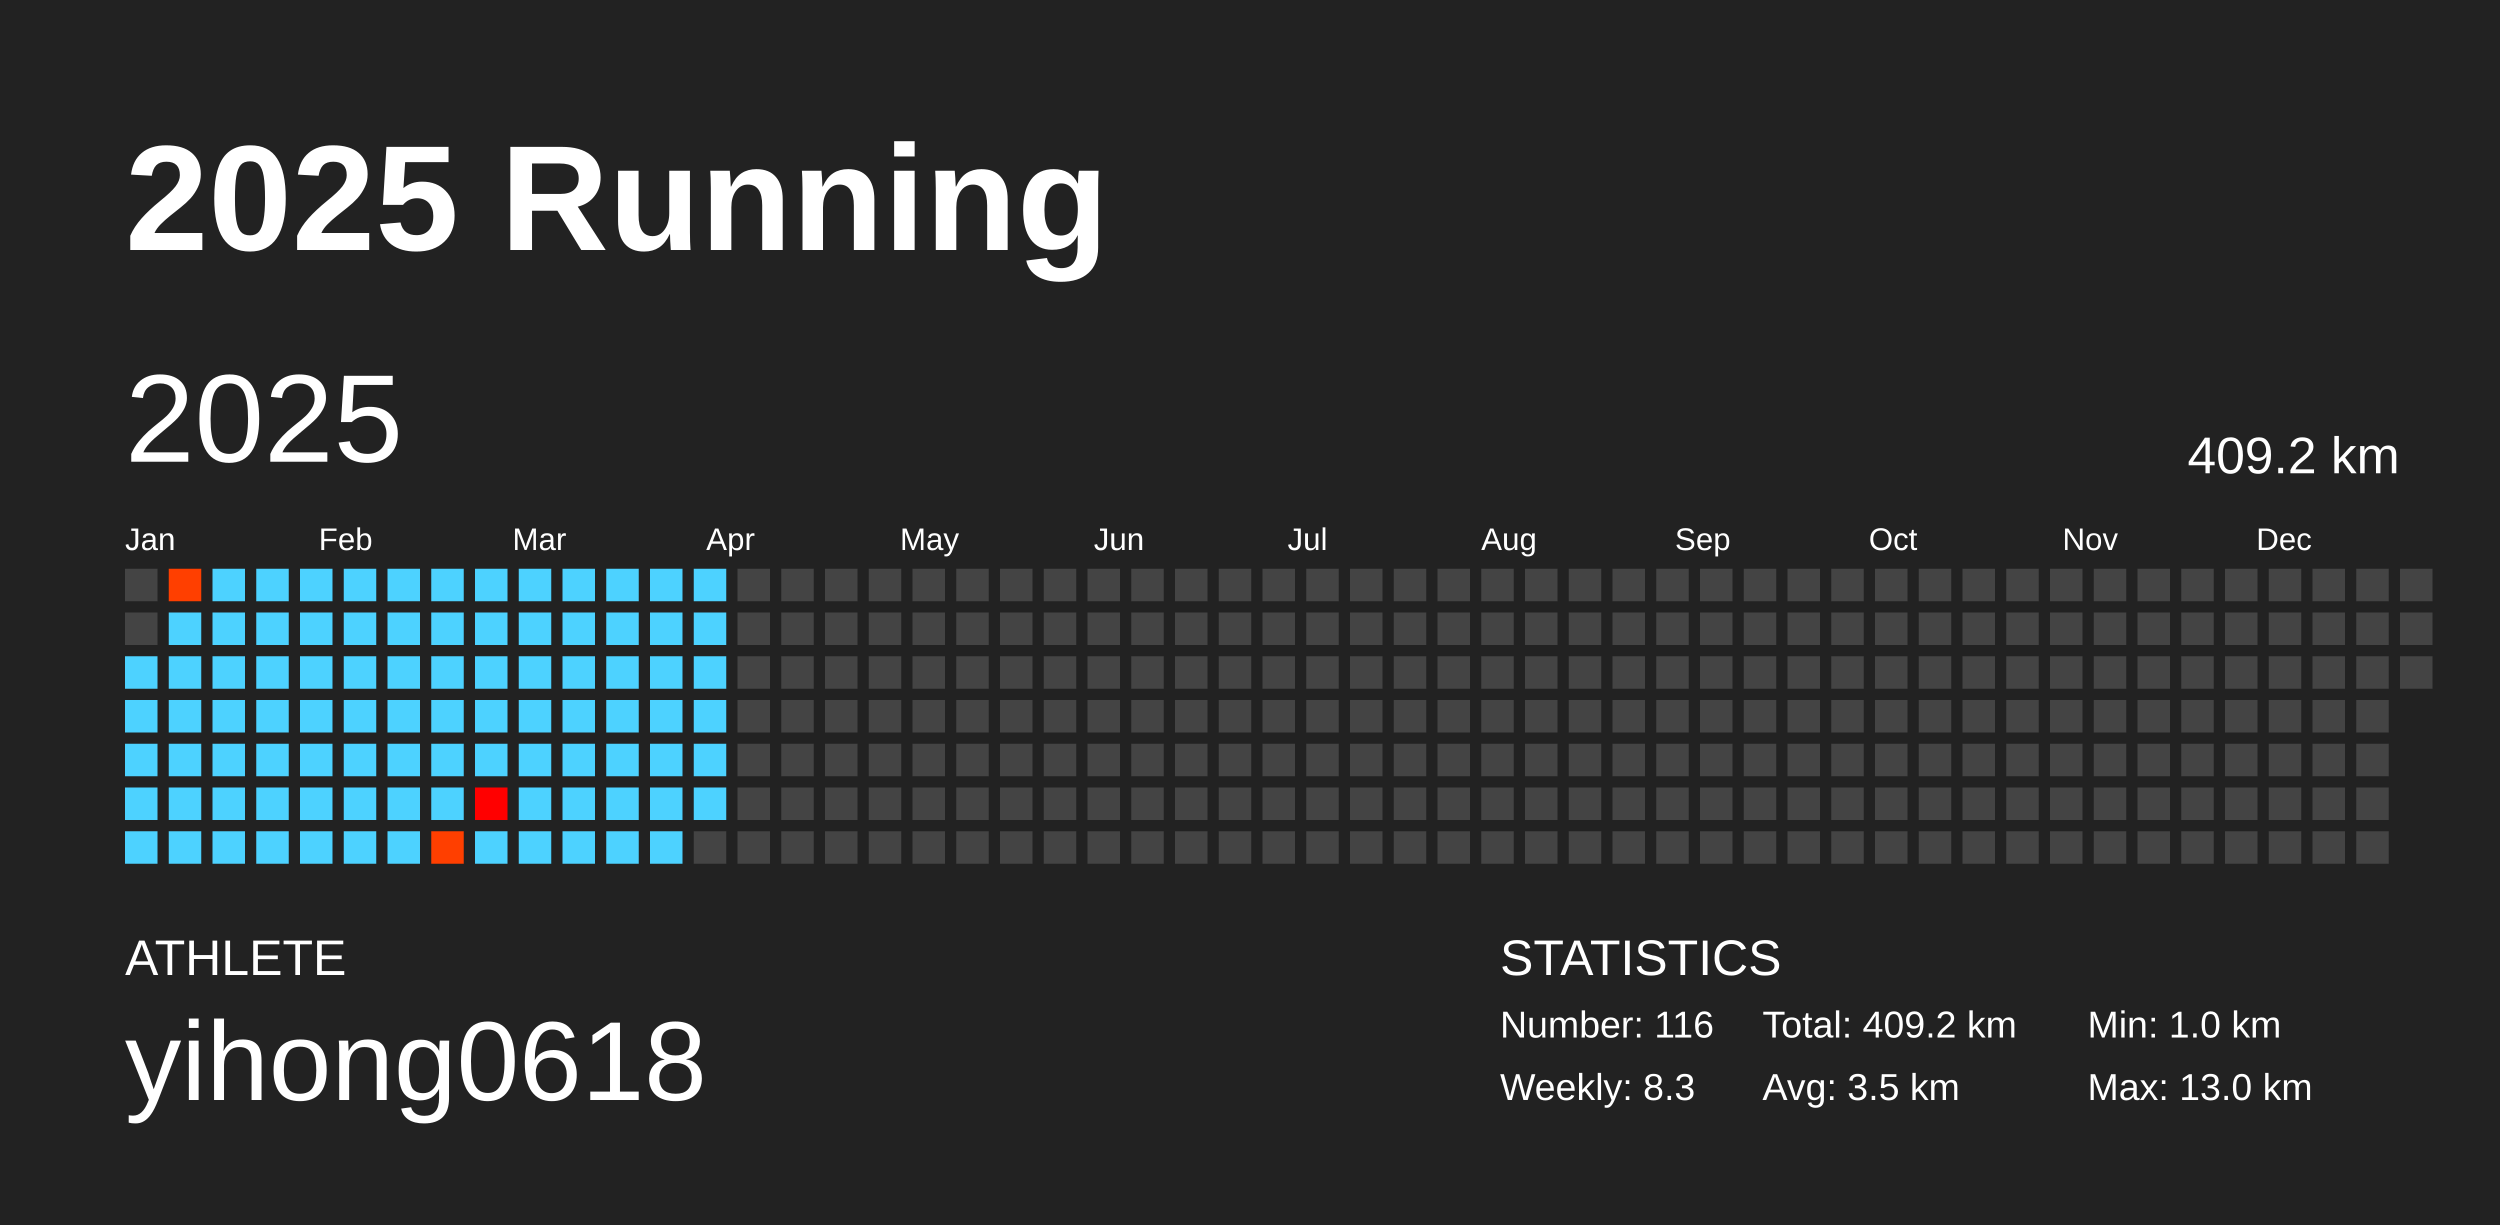
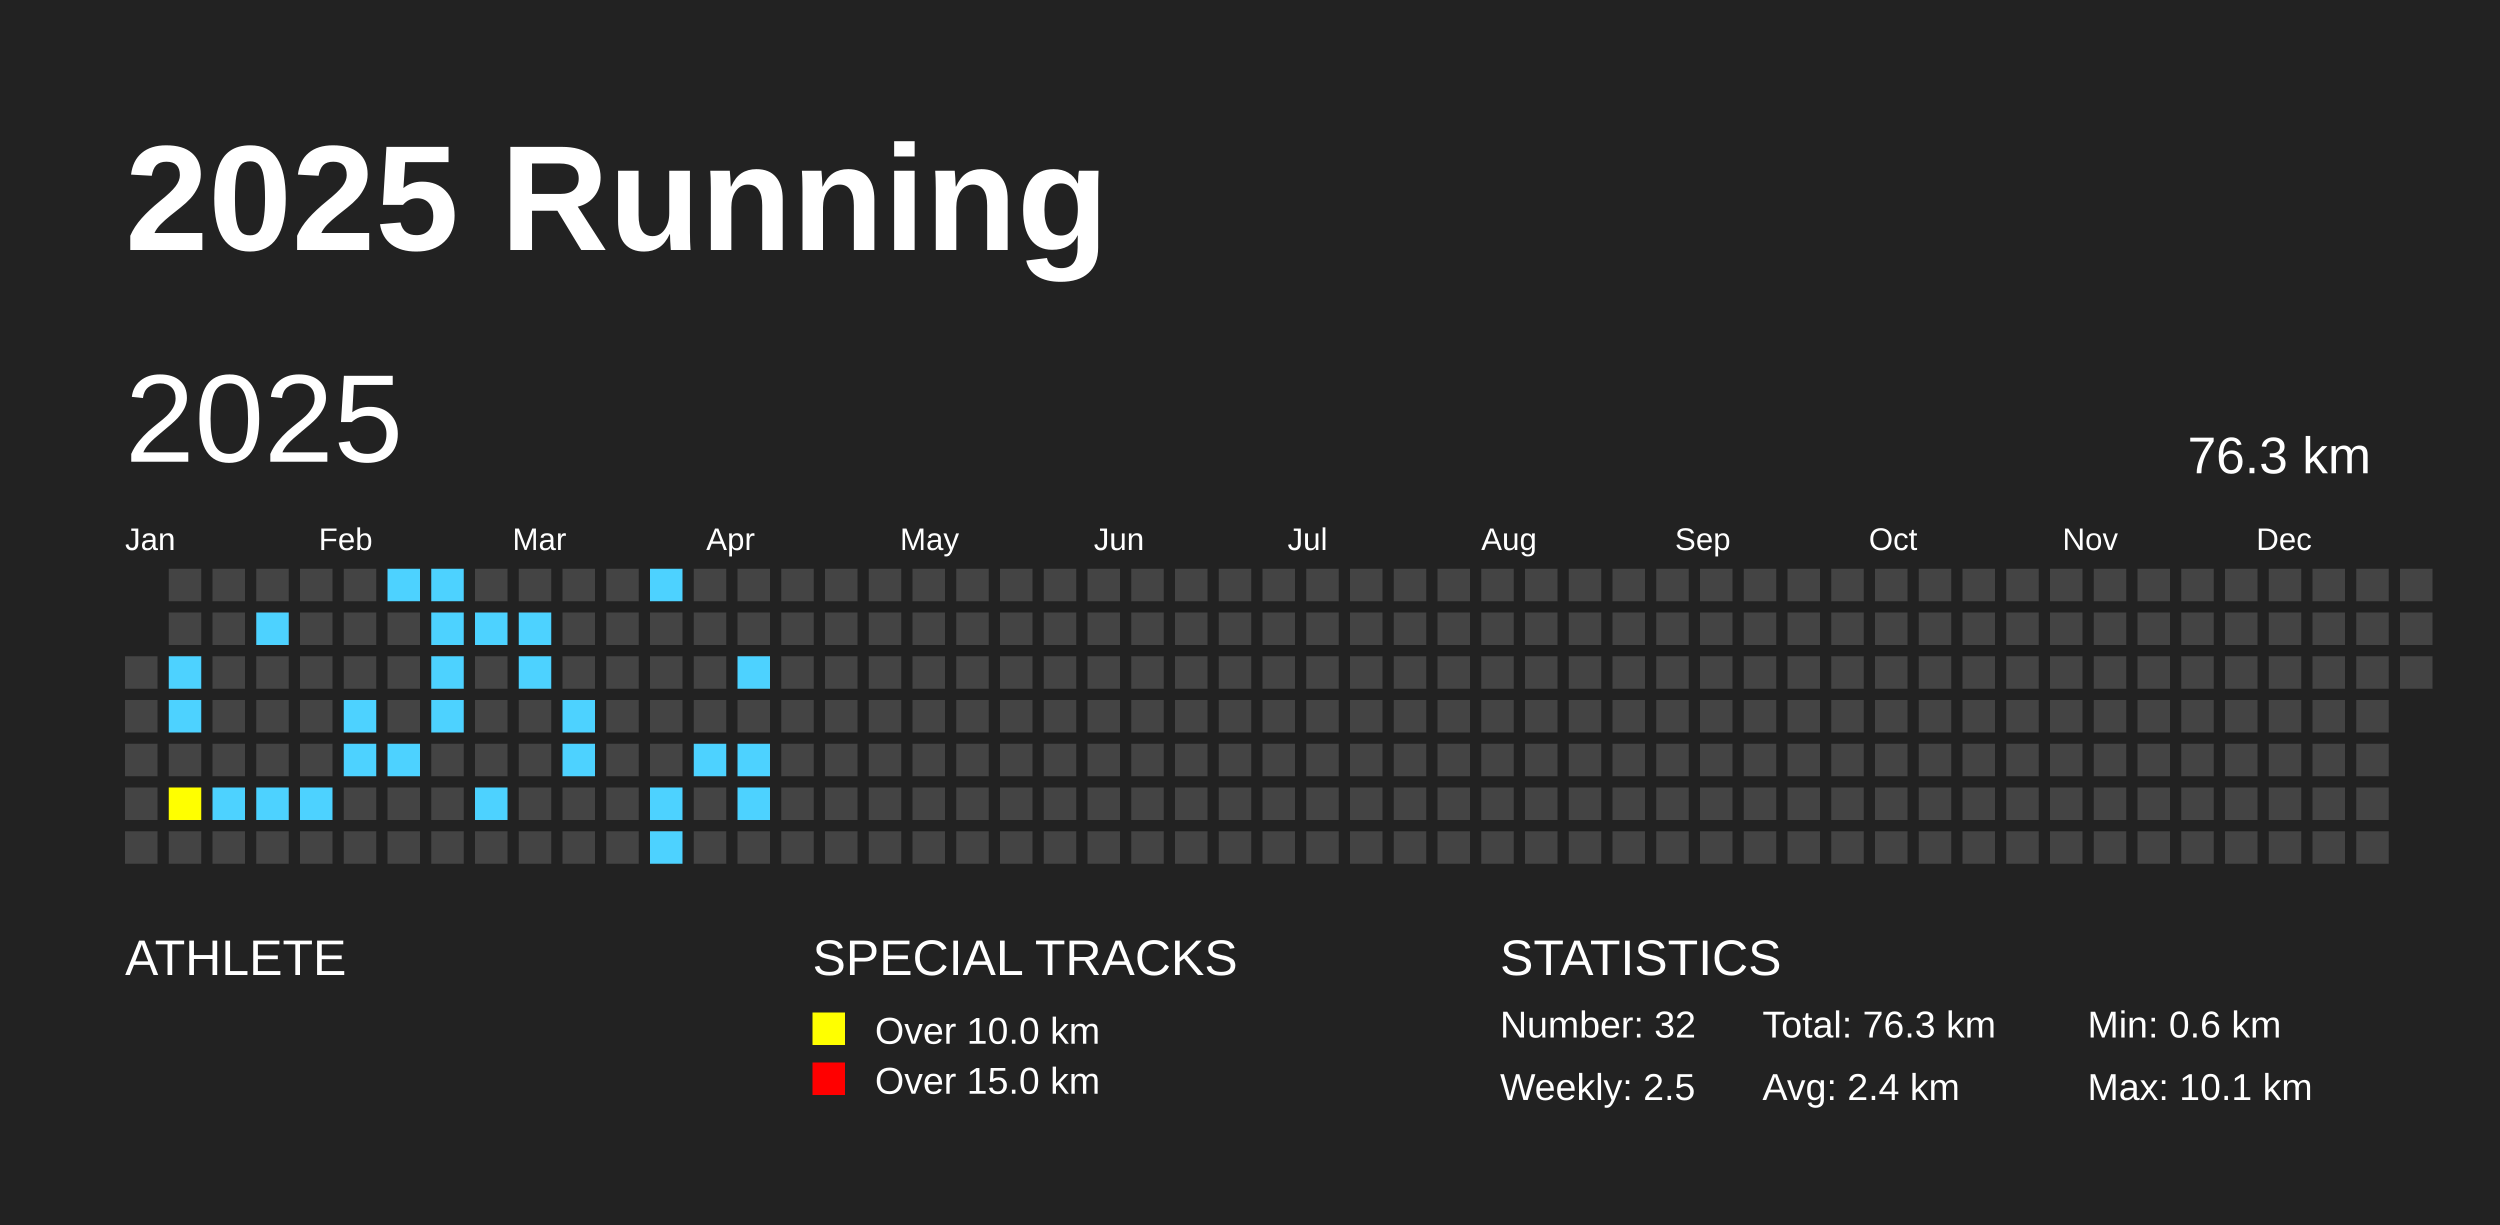
<svg xmlns="http://www.w3.org/2000/svg" baseProfile="full" height="98mm" version="1.1" viewBox="0,0,200,98" width="200mm">
  <defs />
  <rect fill="#222222" height="98" width="200" x="0" y="0" />
  <text fill="#FFFFFF" style="font-size:12px; font-family:Arial; font-weight:bold;" x="10" y="20">2025 Running</text>
  <text fill="#FFFFFF" style="font-size:4px; font-family:Arial" x="10" y="78">ATHLETE</text>
-   <text fill="#FFFFFF" style="font-size:9px; font-family:Arial" x="10" y="88">yihong0618</text>
+   <text fill="#FFFFFF" style="font-size:9px; font-family:Arial" x="10" y="88" />
+   <text fill="#FFFFFF" style="font-size:4px; font-family:Arial" x="65" y="78">SPECIAL TRACKS</text>
+   <rect fill="yellow" height="2.6" width="2.6" x="65" y="81" />
+   <text fill="#FFFFFF" style="font-size:3px; font-family:Arial" x="70" y="83.5">Over 10.0 km</text>
+   <rect fill="red" height="2.6" width="2.6" x="65" y="85" />
+   <text fill="#FFFFFF" style="font-size:3px; font-family:Arial" x="70" y="87.5">Over 15.0 km</text>
  <text fill="#FFFFFF" style="font-size:4px; font-family:Arial" x="120" y="78">STATISTICS</text>
-   <text fill="#FFFFFF" style="font-size:3px; font-family:Arial" x="120" y="83">Number: 116</text>
-   <text fill="#FFFFFF" style="font-size:3px; font-family:Arial" x="120" y="88">Weekly: 8.3</text>
-   <text fill="#FFFFFF" style="font-size:3px; font-family:Arial" x="141" y="83">Total: 409.2 km</text>
-   <text fill="#FFFFFF" style="font-size:3px; font-family:Arial" x="141" y="88">Avg: 3.5 km</text>
-   <text fill="#FFFFFF" style="font-size:3px; font-family:Arial" x="167" y="83">Min: 1.0 km</text>
-   <text fill="#FFFFFF" style="font-size:3px; font-family:Arial" x="167" y="88">Max: 13.0 km</text>
+   <text fill="#FFFFFF" style="font-size:3px; font-family:Arial" x="120" y="83">Number: 32</text>
+   <text fill="#FFFFFF" style="font-size:3px; font-family:Arial" x="120" y="88">Weekly: 2.5</text>
+   <text fill="#FFFFFF" style="font-size:3px; font-family:Arial" x="141" y="83">Total: 76.3 km</text>
+   <text fill="#FFFFFF" style="font-size:3px; font-family:Arial" x="141" y="88">Avg: 2.4 km</text>
+   <text fill="#FFFFFF" style="font-size:3px; font-family:Arial" x="167" y="83">Min: 0.6 km</text>
+   <text fill="#FFFFFF" style="font-size:3px; font-family:Arial" x="167" y="88">Max: 10.1 km</text>
  <text dominant-baseline="hanging" fill="#FFFFFF" style="font-size:10.0px; font-family:Arial;" x="10" y="30">2025</text>
-   <text dominant-baseline="hanging" fill="#FFFFFF" style="font-size:4.125px; font-family:Arial;" x="175" y="35">409.2 km</text>
+   <text dominant-baseline="hanging" fill="#FFFFFF" style="font-size:4.125px; font-family:Arial;" x="175" y="35">76.3 km</text>
  <text fill="#FFFFFF" style="font-size:2.5px; font-family:Arial" x="10.0" y="44">Jan</text>
  <text fill="#FFFFFF" style="font-size:2.5px; font-family:Arial" x="25.5" y="44">Feb</text>
  <text fill="#FFFFFF" style="font-size:2.5px; font-family:Arial" x="41.0" y="44">Mar</text>
  <text fill="#FFFFFF" style="font-size:2.5px; font-family:Arial" x="56.5" y="44">Apr</text>
  <text fill="#FFFFFF" style="font-size:2.5px; font-family:Arial" x="72.0" y="44">May</text>
  <text fill="#FFFFFF" style="font-size:2.5px; font-family:Arial" x="87.5" y="44">Jun</text>
  <text fill="#FFFFFF" style="font-size:2.5px; font-family:Arial" x="103.0" y="44">Jul</text>
  <text fill="#FFFFFF" style="font-size:2.5px; font-family:Arial" x="118.5" y="44">Aug</text>
  <text fill="#FFFFFF" style="font-size:2.5px; font-family:Arial" x="134.0" y="44">Sep</text>
  <text fill="#FFFFFF" style="font-size:2.5px; font-family:Arial" x="149.5" y="44">Oct</text>
  <text fill="#FFFFFF" style="font-size:2.5px; font-family:Arial" x="165.0" y="44">Nov</text>
  <text fill="#FFFFFF" style="font-size:2.5px; font-family:Arial" x="180.5" y="44">Dec</text>
-   <rect fill="#444444" height="2.6" width="2.6" x="10.0" y="45.5" />
-   <rect fill="#444444" height="2.6" width="2.6" x="10.0" y="49.0" />
-   <rect fill="#4dd2ff" height="2.6" width="2.6" x="10.0" y="52.5" />
-   <rect fill="#4dd2ff" height="2.6" width="2.6" x="10.0" y="56.0" />
-   <rect fill="#4dd2ff" height="2.6" width="2.6" x="10.0" y="59.5" />
-   <rect fill="#4dd2ff" height="2.6" width="2.6" x="10.0" y="63.0" />
-   <rect fill="#4dd2ff" height="2.6" width="2.6" x="10.0" y="66.5" />
-   <rect fill="#ff3f00" height="2.6" width="2.6" x="13.5" y="45.5" />
-   <rect fill="#4dd2ff" height="2.6" width="2.6" x="13.5" y="49.0" />
-   <rect fill="#4dd2ff" height="2.6" width="2.6" x="13.5" y="52.5" />
-   <rect fill="#4dd2ff" height="2.6" width="2.6" x="13.5" y="56.0" />
-   <rect fill="#4dd2ff" height="2.6" width="2.6" x="13.5" y="59.5" />
-   <rect fill="#4dd2ff" height="2.6" width="2.6" x="13.5" y="63.0" />
-   <rect fill="#4dd2ff" height="2.6" width="2.6" x="13.5" y="66.5" />
-   <rect fill="#4dd2ff" height="2.6" width="2.6" x="17.0" y="45.5" />
-   <rect fill="#4dd2ff" height="2.6" width="2.6" x="17.0" y="49.0" />
-   <rect fill="#4dd2ff" height="2.6" width="2.6" x="17.0" y="52.5" />
-   <rect fill="#4dd2ff" height="2.6" width="2.6" x="17.0" y="56.0" />
-   <rect fill="#4dd2ff" height="2.6" width="2.6" x="17.0" y="59.5" />
-   <rect fill="#4dd2ff" height="2.6" width="2.6" x="17.0" y="63.0" />
-   <rect fill="#4dd2ff" height="2.6" width="2.6" x="17.0" y="66.5" />
-   <rect fill="#4dd2ff" height="2.6" width="2.6" x="20.5" y="45.5" />
-   <rect fill="#4dd2ff" height="2.6" width="2.6" x="20.5" y="49.0" />
-   <rect fill="#4dd2ff" height="2.6" width="2.6" x="20.5" y="52.5" />
-   <rect fill="#4dd2ff" height="2.6" width="2.6" x="20.5" y="56.0" />
-   <rect fill="#4dd2ff" height="2.6" width="2.6" x="20.5" y="59.5" />
-   <rect fill="#4dd2ff" height="2.6" width="2.6" x="20.5" y="63.0" />
-   <rect fill="#4dd2ff" height="2.6" width="2.6" x="20.5" y="66.5" />
-   <rect fill="#4dd2ff" height="2.6" width="2.6" x="24.0" y="45.5" />
-   <rect fill="#4dd2ff" height="2.6" width="2.6" x="24.0" y="49.0" />
-   <rect fill="#4dd2ff" height="2.6" width="2.6" x="24.0" y="52.5" />
-   <rect fill="#4dd2ff" height="2.6" width="2.6" x="24.0" y="56.0" />
-   <rect fill="#4dd2ff" height="2.6" width="2.6" x="24.0" y="59.5" />
-   <rect fill="#4dd2ff" height="2.6" width="2.6" x="24.0" y="63.0" />
-   <rect fill="#4dd2ff" height="2.6" width="2.6" x="24.0" y="66.5" />
-   <rect fill="#4dd2ff" height="2.6" width="2.6" x="27.5" y="45.5" />
-   <rect fill="#4dd2ff" height="2.6" width="2.6" x="27.5" y="49.0" />
-   <rect fill="#4dd2ff" height="2.6" width="2.6" x="27.5" y="52.5" />
-   <rect fill="#4dd2ff" height="2.6" width="2.6" x="27.5" y="56.0" />
-   <rect fill="#4dd2ff" height="2.6" width="2.6" x="27.5" y="59.5" />
-   <rect fill="#4dd2ff" height="2.6" width="2.6" x="27.5" y="63.0" />
-   <rect fill="#4dd2ff" height="2.6" width="2.6" x="27.5" y="66.5" />
-   <rect fill="#4dd2ff" height="2.6" width="2.6" x="31.0" y="45.5" />
-   <rect fill="#4dd2ff" height="2.6" width="2.6" x="31.0" y="49.0" />
-   <rect fill="#4dd2ff" height="2.6" width="2.6" x="31.0" y="52.5" />
-   <rect fill="#4dd2ff" height="2.6" width="2.6" x="31.0" y="56.0" />
-   <rect fill="#4dd2ff" height="2.6" width="2.6" x="31.0" y="59.5" />
-   <rect fill="#4dd2ff" height="2.6" width="2.6" x="31.0" y="63.0" />
-   <rect fill="#4dd2ff" height="2.6" width="2.6" x="31.0" y="66.5" />
-   <rect fill="#4dd2ff" height="2.6" width="2.6" x="34.5" y="45.5" />
-   <rect fill="#4dd2ff" height="2.6" width="2.6" x="34.5" y="49.0" />
-   <rect fill="#4dd2ff" height="2.6" width="2.6" x="34.5" y="52.5" />
-   <rect fill="#4dd2ff" height="2.6" width="2.6" x="34.5" y="56.0" />
-   <rect fill="#4dd2ff" height="2.6" width="2.6" x="34.5" y="59.5" />
-   <rect fill="#4dd2ff" height="2.6" width="2.6" x="34.5" y="63.0" />
-   <rect fill="#ff3f00" height="2.6" width="2.6" x="34.5" y="66.5" />
-   <rect fill="#4dd2ff" height="2.6" width="2.6" x="38.0" y="45.5" />
-   <rect fill="#4dd2ff" height="2.6" width="2.6" x="38.0" y="49.0" />
-   <rect fill="#4dd2ff" height="2.6" width="2.6" x="38.0" y="52.5" />
-   <rect fill="#4dd2ff" height="2.6" width="2.6" x="38.0" y="56.0" />
-   <rect fill="#4dd2ff" height="2.6" width="2.6" x="38.0" y="59.5" />
-   <rect fill="#ff0000" height="2.6" width="2.6" x="38.0" y="63.0" />
-   <rect fill="#4dd2ff" height="2.6" width="2.6" x="38.0" y="66.5" />
-   <rect fill="#4dd2ff" height="2.6" width="2.6" x="41.5" y="45.5" />
-   <rect fill="#4dd2ff" height="2.6" width="2.6" x="41.5" y="49.0" />
-   <rect fill="#4dd2ff" height="2.6" width="2.6" x="41.5" y="52.5" />
-   <rect fill="#4dd2ff" height="2.6" width="2.6" x="41.5" y="56.0" />
-   <rect fill="#4dd2ff" height="2.6" width="2.6" x="41.5" y="59.5" />
-   <rect fill="#4dd2ff" height="2.6" width="2.6" x="41.5" y="63.0" />
-   <rect fill="#4dd2ff" height="2.6" width="2.6" x="41.5" y="66.5" />
-   <rect fill="#4dd2ff" height="2.6" width="2.6" x="45.0" y="45.5" />
-   <rect fill="#4dd2ff" height="2.6" width="2.6" x="45.0" y="49.0" />
-   <rect fill="#4dd2ff" height="2.6" width="2.6" x="45.0" y="52.5" />
-   <rect fill="#4dd2ff" height="2.6" width="2.6" x="45.0" y="56.0" />
-   <rect fill="#4dd2ff" height="2.6" width="2.6" x="45.0" y="59.5" />
-   <rect fill="#4dd2ff" height="2.6" width="2.6" x="45.0" y="63.0" />
-   <rect fill="#4dd2ff" height="2.6" width="2.6" x="45.0" y="66.5" />
-   <rect fill="#4dd2ff" height="2.6" width="2.6" x="48.5" y="45.5" />
-   <rect fill="#4dd2ff" height="2.6" width="2.6" x="48.5" y="49.0" />
-   <rect fill="#4dd2ff" height="2.6" width="2.6" x="48.5" y="52.5" />
-   <rect fill="#4dd2ff" height="2.6" width="2.6" x="48.5" y="56.0" />
-   <rect fill="#4dd2ff" height="2.6" width="2.6" x="48.5" y="59.5" />
-   <rect fill="#4dd2ff" height="2.6" width="2.6" x="48.5" y="63.0" />
-   <rect fill="#4dd2ff" height="2.6" width="2.6" x="48.5" y="66.5" />
-   <rect fill="#4dd2ff" height="2.6" width="2.6" x="52.0" y="45.5" />
-   <rect fill="#4dd2ff" height="2.6" width="2.6" x="52.0" y="49.0" />
-   <rect fill="#4dd2ff" height="2.6" width="2.6" x="52.0" y="52.5" />
-   <rect fill="#4dd2ff" height="2.6" width="2.6" x="52.0" y="56.0" />
-   <rect fill="#4dd2ff" height="2.6" width="2.6" x="52.0" y="59.5" />
-   <rect fill="#4dd2ff" height="2.6" width="2.6" x="52.0" y="63.0" />
-   <rect fill="#4dd2ff" height="2.6" width="2.6" x="52.0" y="66.5" />
-   <rect fill="#4dd2ff" height="2.6" width="2.6" x="55.5" y="45.5" />
-   <rect fill="#4dd2ff" height="2.6" width="2.6" x="55.5" y="49.0" />
-   <rect fill="#4dd2ff" height="2.6" width="2.6" x="55.5" y="52.5" />
-   <rect fill="#4dd2ff" height="2.6" width="2.6" x="55.5" y="56.0" />
-   <rect fill="#4dd2ff" height="2.6" width="2.6" x="55.5" y="59.5" />
-   <rect fill="#4dd2ff" height="2.6" width="2.6" x="55.5" y="63.0" />
+   <rect fill="#444444" height="2.6" width="2.6" x="10.0" y="52.5" />
+   <rect fill="#444444" height="2.6" width="2.6" x="10.0" y="56.0" />
+   <rect fill="#444444" height="2.6" width="2.6" x="10.0" y="59.5" />
+   <rect fill="#444444" height="2.6" width="2.6" x="10.0" y="63.0" />
+   <rect fill="#444444" height="2.6" width="2.6" x="10.0" y="66.5" />
+   <rect fill="#444444" height="2.6" width="2.6" x="13.5" y="45.5" />
+   <rect fill="#444444" height="2.6" width="2.6" x="13.5" y="49.0" />
+   <rect fill="#4DD2FF" height="2.6" width="2.6" x="13.5" y="52.5" />
+   <rect fill="#4DD2FF" height="2.6" width="2.6" x="13.5" y="56.0" />
+   <rect fill="#444444" height="2.6" width="2.6" x="13.5" y="59.5" />
+   <rect fill="yellow" height="2.6" width="2.6" x="13.5" y="63.0" />
+   <rect fill="#444444" height="2.6" width="2.6" x="13.5" y="66.5" />
+   <rect fill="#444444" height="2.6" width="2.6" x="17.0" y="45.5" />
+   <rect fill="#444444" height="2.6" width="2.6" x="17.0" y="49.0" />
+   <rect fill="#444444" height="2.6" width="2.6" x="17.0" y="52.5" />
+   <rect fill="#444444" height="2.6" width="2.6" x="17.0" y="56.0" />
+   <rect fill="#444444" height="2.6" width="2.6" x="17.0" y="59.5" />
+   <rect fill="#4DD2FF" height="2.6" width="2.6" x="17.0" y="63.0" />
+   <rect fill="#444444" height="2.6" width="2.6" x="17.0" y="66.5" />
+   <rect fill="#444444" height="2.6" width="2.6" x="20.5" y="45.5" />
+   <rect fill="#4DD2FF" height="2.6" width="2.6" x="20.5" y="49.0" />
+   <rect fill="#444444" height="2.6" width="2.6" x="20.5" y="52.5" />
+   <rect fill="#444444" height="2.6" width="2.6" x="20.5" y="56.0" />
+   <rect fill="#444444" height="2.6" width="2.6" x="20.5" y="59.5" />
+   <rect fill="#4DD2FF" height="2.6" width="2.6" x="20.5" y="63.0" />
+   <rect fill="#444444" height="2.6" width="2.6" x="20.5" y="66.5" />
+   <rect fill="#444444" height="2.6" width="2.6" x="24.0" y="45.5" />
+   <rect fill="#444444" height="2.6" width="2.6" x="24.0" y="49.0" />
+   <rect fill="#444444" height="2.6" width="2.6" x="24.0" y="52.5" />
+   <rect fill="#444444" height="2.6" width="2.6" x="24.0" y="56.0" />
+   <rect fill="#444444" height="2.6" width="2.6" x="24.0" y="59.5" />
+   <rect fill="#4DD2FF" height="2.6" width="2.6" x="24.0" y="63.0" />
+   <rect fill="#444444" height="2.6" width="2.6" x="24.0" y="66.5" />
+   <rect fill="#444444" height="2.6" width="2.6" x="27.5" y="45.5" />
+   <rect fill="#444444" height="2.6" width="2.6" x="27.5" y="49.0" />
+   <rect fill="#444444" height="2.6" width="2.6" x="27.5" y="52.5" />
+   <rect fill="#4DD2FF" height="2.6" width="2.6" x="27.5" y="56.0" />
+   <rect fill="#4DD2FF" height="2.6" width="2.6" x="27.5" y="59.5" />
+   <rect fill="#444444" height="2.6" width="2.6" x="27.5" y="63.0" />
+   <rect fill="#444444" height="2.6" width="2.6" x="27.5" y="66.5" />
+   <rect fill="#4DD2FF" height="2.6" width="2.6" x="31.0" y="45.5" />
+   <rect fill="#444444" height="2.6" width="2.6" x="31.0" y="49.0" />
+   <rect fill="#444444" height="2.6" width="2.6" x="31.0" y="52.5" />
+   <rect fill="#444444" height="2.6" width="2.6" x="31.0" y="56.0" />
+   <rect fill="#4DD2FF" height="2.6" width="2.6" x="31.0" y="59.5" />
+   <rect fill="#444444" height="2.6" width="2.6" x="31.0" y="63.0" />
+   <rect fill="#444444" height="2.6" width="2.6" x="31.0" y="66.5" />
+   <rect fill="#4DD2FF" height="2.6" width="2.6" x="34.5" y="45.5" />
+   <rect fill="#4DD2FF" height="2.6" width="2.6" x="34.5" y="49.0" />
+   <rect fill="#4DD2FF" height="2.6" width="2.6" x="34.5" y="52.5" />
+   <rect fill="#4DD2FF" height="2.6" width="2.6" x="34.5" y="56.0" />
+   <rect fill="#444444" height="2.6" width="2.6" x="34.5" y="59.5" />
+   <rect fill="#444444" height="2.6" width="2.6" x="34.5" y="63.0" />
+   <rect fill="#444444" height="2.6" width="2.6" x="34.5" y="66.5" />
+   <rect fill="#444444" height="2.6" width="2.6" x="38.0" y="45.5" />
+   <rect fill="#4DD2FF" height="2.6" width="2.6" x="38.0" y="49.0" />
+   <rect fill="#444444" height="2.6" width="2.6" x="38.0" y="52.5" />
+   <rect fill="#444444" height="2.6" width="2.6" x="38.0" y="56.0" />
+   <rect fill="#444444" height="2.6" width="2.6" x="38.0" y="59.5" />
+   <rect fill="#4DD2FF" height="2.6" width="2.6" x="38.0" y="63.0" />
+   <rect fill="#444444" height="2.6" width="2.6" x="38.0" y="66.5" />
+   <rect fill="#444444" height="2.6" width="2.6" x="41.5" y="45.5" />
+   <rect fill="#4DD2FF" height="2.6" width="2.6" x="41.5" y="49.0" />
+   <rect fill="#4DD2FF" height="2.6" width="2.6" x="41.5" y="52.5" />
+   <rect fill="#444444" height="2.6" width="2.6" x="41.5" y="56.0" />
+   <rect fill="#444444" height="2.6" width="2.6" x="41.5" y="59.5" />
+   <rect fill="#444444" height="2.6" width="2.6" x="41.5" y="63.0" />
+   <rect fill="#444444" height="2.6" width="2.6" x="41.5" y="66.5" />
+   <rect fill="#444444" height="2.6" width="2.6" x="45.0" y="45.5" />
+   <rect fill="#444444" height="2.6" width="2.6" x="45.0" y="49.0" />
+   <rect fill="#444444" height="2.6" width="2.6" x="45.0" y="52.5" />
+   <rect fill="#4DD2FF" height="2.6" width="2.6" x="45.0" y="56.0" />
+   <rect fill="#4DD2FF" height="2.6" width="2.6" x="45.0" y="59.5" />
+   <rect fill="#444444" height="2.6" width="2.6" x="45.0" y="63.0" />
+   <rect fill="#444444" height="2.6" width="2.6" x="45.0" y="66.5" />
+   <rect fill="#444444" height="2.6" width="2.6" x="48.5" y="45.5" />
+   <rect fill="#444444" height="2.6" width="2.6" x="48.5" y="49.0" />
+   <rect fill="#444444" height="2.6" width="2.6" x="48.5" y="52.5" />
+   <rect fill="#444444" height="2.6" width="2.6" x="48.5" y="56.0" />
+   <rect fill="#444444" height="2.6" width="2.6" x="48.5" y="59.5" />
+   <rect fill="#444444" height="2.6" width="2.6" x="48.5" y="63.0" />
+   <rect fill="#444444" height="2.6" width="2.6" x="48.5" y="66.5" />
+   <rect fill="#4DD2FF" height="2.6" width="2.6" x="52.0" y="45.5" />
+   <rect fill="#444444" height="2.6" width="2.6" x="52.0" y="49.0" />
+   <rect fill="#444444" height="2.6" width="2.6" x="52.0" y="52.5" />
+   <rect fill="#444444" height="2.6" width="2.6" x="52.0" y="56.0" />
+   <rect fill="#444444" height="2.6" width="2.6" x="52.0" y="59.5" />
+   <rect fill="#4DD2FF" height="2.6" width="2.6" x="52.0" y="63.0" />
+   <rect fill="#4DD2FF" height="2.6" width="2.6" x="52.0" y="66.5" />
+   <rect fill="#444444" height="2.6" width="2.6" x="55.5" y="45.5" />
+   <rect fill="#444444" height="2.6" width="2.6" x="55.5" y="49.0" />
+   <rect fill="#444444" height="2.6" width="2.6" x="55.5" y="52.5" />
+   <rect fill="#444444" height="2.6" width="2.6" x="55.5" y="56.0" />
+   <rect fill="#4DD2FF" height="2.6" width="2.6" x="55.5" y="59.5" />
+   <rect fill="#444444" height="2.6" width="2.6" x="55.5" y="63.0" />
  <rect fill="#444444" height="2.6" width="2.6" x="55.5" y="66.5" />
  <rect fill="#444444" height="2.6" width="2.6" x="59.0" y="45.5" />
  <rect fill="#444444" height="2.6" width="2.6" x="59.0" y="49.0" />
-   <rect fill="#444444" height="2.6" width="2.6" x="59.0" y="52.5" />
+   <rect fill="#4DD2FF" height="2.6" width="2.6" x="59.0" y="52.5" />
  <rect fill="#444444" height="2.6" width="2.6" x="59.0" y="56.0" />
-   <rect fill="#444444" height="2.6" width="2.6" x="59.0" y="59.5" />
-   <rect fill="#444444" height="2.6" width="2.6" x="59.0" y="63.0" />
+   <rect fill="#4DD2FF" height="2.6" width="2.6" x="59.0" y="59.5" />
+   <rect fill="#4DD2FF" height="2.6" width="2.6" x="59.0" y="63.0" />
  <rect fill="#444444" height="2.6" width="2.6" x="59.0" y="66.5" />
  <rect fill="#444444" height="2.6" width="2.6" x="62.5" y="45.5" />
  <rect fill="#444444" height="2.6" width="2.6" x="62.5" y="49.0" />
  <rect fill="#444444" height="2.6" width="2.6" x="62.5" y="52.5" />
  <rect fill="#444444" height="2.6" width="2.6" x="62.5" y="56.0" />
  <rect fill="#444444" height="2.6" width="2.6" x="62.5" y="59.5" />
  <rect fill="#444444" height="2.6" width="2.6" x="62.5" y="63.0" />
  <rect fill="#444444" height="2.6" width="2.6" x="62.5" y="66.5" />
  <rect fill="#444444" height="2.6" width="2.6" x="66.0" y="45.5" />
  <rect fill="#444444" height="2.6" width="2.6" x="66.0" y="49.0" />
  <rect fill="#444444" height="2.6" width="2.6" x="66.0" y="52.5" />
  <rect fill="#444444" height="2.6" width="2.6" x="66.0" y="56.0" />
  <rect fill="#444444" height="2.6" width="2.6" x="66.0" y="59.5" />
  <rect fill="#444444" height="2.6" width="2.6" x="66.0" y="63.0" />
  <rect fill="#444444" height="2.6" width="2.6" x="66.0" y="66.5" />
  <rect fill="#444444" height="2.6" width="2.6" x="69.5" y="45.5" />
  <rect fill="#444444" height="2.6" width="2.6" x="69.5" y="49.0" />
  <rect fill="#444444" height="2.6" width="2.6" x="69.5" y="52.5" />
  <rect fill="#444444" height="2.6" width="2.6" x="69.5" y="56.0" />
  <rect fill="#444444" height="2.6" width="2.6" x="69.5" y="59.5" />
  <rect fill="#444444" height="2.6" width="2.6" x="69.5" y="63.0" />
  <rect fill="#444444" height="2.6" width="2.6" x="69.5" y="66.5" />
  <rect fill="#444444" height="2.6" width="2.6" x="73.0" y="45.5" />
  <rect fill="#444444" height="2.6" width="2.6" x="73.0" y="49.0" />
  <rect fill="#444444" height="2.6" width="2.6" x="73.0" y="52.5" />
  <rect fill="#444444" height="2.6" width="2.6" x="73.0" y="56.0" />
  <rect fill="#444444" height="2.6" width="2.6" x="73.0" y="59.5" />
  <rect fill="#444444" height="2.6" width="2.6" x="73.0" y="63.0" />
  <rect fill="#444444" height="2.6" width="2.6" x="73.0" y="66.5" />
  <rect fill="#444444" height="2.6" width="2.6" x="76.5" y="45.5" />
  <rect fill="#444444" height="2.6" width="2.6" x="76.5" y="49.0" />
  <rect fill="#444444" height="2.6" width="2.6" x="76.5" y="52.5" />
  <rect fill="#444444" height="2.6" width="2.6" x="76.5" y="56.0" />
  <rect fill="#444444" height="2.6" width="2.6" x="76.5" y="59.5" />
  <rect fill="#444444" height="2.6" width="2.6" x="76.5" y="63.0" />
  <rect fill="#444444" height="2.6" width="2.6" x="76.5" y="66.5" />
  <rect fill="#444444" height="2.6" width="2.6" x="80.0" y="45.5" />
  <rect fill="#444444" height="2.6" width="2.6" x="80.0" y="49.0" />
  <rect fill="#444444" height="2.6" width="2.6" x="80.0" y="52.5" />
  <rect fill="#444444" height="2.6" width="2.6" x="80.0" y="56.0" />
  <rect fill="#444444" height="2.6" width="2.6" x="80.0" y="59.5" />
  <rect fill="#444444" height="2.6" width="2.6" x="80.0" y="63.0" />
  <rect fill="#444444" height="2.6" width="2.6" x="80.0" y="66.5" />
  <rect fill="#444444" height="2.6" width="2.6" x="83.5" y="45.5" />
  <rect fill="#444444" height="2.6" width="2.6" x="83.5" y="49.0" />
  <rect fill="#444444" height="2.6" width="2.6" x="83.5" y="52.5" />
  <rect fill="#444444" height="2.6" width="2.6" x="83.5" y="56.0" />
  <rect fill="#444444" height="2.6" width="2.6" x="83.5" y="59.5" />
  <rect fill="#444444" height="2.6" width="2.6" x="83.5" y="63.0" />
  <rect fill="#444444" height="2.6" width="2.6" x="83.5" y="66.5" />
  <rect fill="#444444" height="2.6" width="2.6" x="87.0" y="45.5" />
  <rect fill="#444444" height="2.6" width="2.6" x="87.0" y="49.0" />
  <rect fill="#444444" height="2.6" width="2.6" x="87.0" y="52.5" />
  <rect fill="#444444" height="2.6" width="2.6" x="87.0" y="56.0" />
  <rect fill="#444444" height="2.6" width="2.6" x="87.0" y="59.5" />
  <rect fill="#444444" height="2.6" width="2.6" x="87.0" y="63.0" />
  <rect fill="#444444" height="2.6" width="2.6" x="87.0" y="66.5" />
  <rect fill="#444444" height="2.6" width="2.6" x="90.5" y="45.5" />
  <rect fill="#444444" height="2.6" width="2.6" x="90.5" y="49.0" />
  <rect fill="#444444" height="2.6" width="2.6" x="90.5" y="52.5" />
  <rect fill="#444444" height="2.6" width="2.6" x="90.5" y="56.0" />
  <rect fill="#444444" height="2.6" width="2.6" x="90.5" y="59.5" />
  <rect fill="#444444" height="2.6" width="2.6" x="90.5" y="63.0" />
  <rect fill="#444444" height="2.6" width="2.6" x="90.5" y="66.5" />
  <rect fill="#444444" height="2.6" width="2.6" x="94.0" y="45.5" />
  <rect fill="#444444" height="2.6" width="2.6" x="94.0" y="49.0" />
  <rect fill="#444444" height="2.6" width="2.6" x="94.0" y="52.5" />
  <rect fill="#444444" height="2.6" width="2.6" x="94.0" y="56.0" />
  <rect fill="#444444" height="2.6" width="2.6" x="94.0" y="59.5" />
  <rect fill="#444444" height="2.6" width="2.6" x="94.0" y="63.0" />
  <rect fill="#444444" height="2.6" width="2.6" x="94.0" y="66.5" />
  <rect fill="#444444" height="2.6" width="2.6" x="97.5" y="45.5" />
  <rect fill="#444444" height="2.6" width="2.6" x="97.5" y="49.0" />
  <rect fill="#444444" height="2.6" width="2.6" x="97.5" y="52.5" />
  <rect fill="#444444" height="2.6" width="2.6" x="97.5" y="56.0" />
  <rect fill="#444444" height="2.6" width="2.6" x="97.5" y="59.5" />
  <rect fill="#444444" height="2.6" width="2.6" x="97.5" y="63.0" />
  <rect fill="#444444" height="2.6" width="2.6" x="97.5" y="66.5" />
  <rect fill="#444444" height="2.6" width="2.6" x="101.0" y="45.5" />
  <rect fill="#444444" height="2.6" width="2.6" x="101.0" y="49.0" />
  <rect fill="#444444" height="2.6" width="2.6" x="101.0" y="52.5" />
  <rect fill="#444444" height="2.6" width="2.6" x="101.0" y="56.0" />
  <rect fill="#444444" height="2.6" width="2.6" x="101.0" y="59.5" />
  <rect fill="#444444" height="2.6" width="2.6" x="101.0" y="63.0" />
  <rect fill="#444444" height="2.6" width="2.6" x="101.0" y="66.5" />
  <rect fill="#444444" height="2.6" width="2.6" x="104.5" y="45.5" />
  <rect fill="#444444" height="2.6" width="2.6" x="104.5" y="49.0" />
  <rect fill="#444444" height="2.6" width="2.6" x="104.5" y="52.5" />
  <rect fill="#444444" height="2.6" width="2.6" x="104.5" y="56.0" />
  <rect fill="#444444" height="2.6" width="2.6" x="104.5" y="59.5" />
  <rect fill="#444444" height="2.6" width="2.6" x="104.5" y="63.0" />
  <rect fill="#444444" height="2.6" width="2.6" x="104.5" y="66.5" />
  <rect fill="#444444" height="2.6" width="2.6" x="108.0" y="45.5" />
  <rect fill="#444444" height="2.6" width="2.6" x="108.0" y="49.0" />
  <rect fill="#444444" height="2.6" width="2.6" x="108.0" y="52.5" />
  <rect fill="#444444" height="2.6" width="2.6" x="108.0" y="56.0" />
  <rect fill="#444444" height="2.6" width="2.6" x="108.0" y="59.5" />
  <rect fill="#444444" height="2.6" width="2.6" x="108.0" y="63.0" />
  <rect fill="#444444" height="2.6" width="2.6" x="108.0" y="66.5" />
  <rect fill="#444444" height="2.6" width="2.6" x="111.5" y="45.5" />
  <rect fill="#444444" height="2.6" width="2.6" x="111.5" y="49.0" />
  <rect fill="#444444" height="2.6" width="2.6" x="111.5" y="52.5" />
  <rect fill="#444444" height="2.6" width="2.6" x="111.5" y="56.0" />
  <rect fill="#444444" height="2.6" width="2.6" x="111.5" y="59.5" />
  <rect fill="#444444" height="2.6" width="2.6" x="111.5" y="63.0" />
  <rect fill="#444444" height="2.6" width="2.6" x="111.5" y="66.5" />
  <rect fill="#444444" height="2.6" width="2.6" x="115.0" y="45.5" />
  <rect fill="#444444" height="2.6" width="2.6" x="115.0" y="49.0" />
  <rect fill="#444444" height="2.6" width="2.6" x="115.0" y="52.5" />
  <rect fill="#444444" height="2.6" width="2.6" x="115.0" y="56.0" />
  <rect fill="#444444" height="2.6" width="2.6" x="115.0" y="59.5" />
  <rect fill="#444444" height="2.6" width="2.6" x="115.0" y="63.0" />
  <rect fill="#444444" height="2.6" width="2.6" x="115.0" y="66.5" />
  <rect fill="#444444" height="2.6" width="2.6" x="118.5" y="45.5" />
  <rect fill="#444444" height="2.6" width="2.6" x="118.5" y="49.0" />
  <rect fill="#444444" height="2.6" width="2.6" x="118.5" y="52.5" />
  <rect fill="#444444" height="2.6" width="2.6" x="118.5" y="56.0" />
  <rect fill="#444444" height="2.6" width="2.6" x="118.5" y="59.5" />
  <rect fill="#444444" height="2.6" width="2.6" x="118.5" y="63.0" />
  <rect fill="#444444" height="2.6" width="2.6" x="118.5" y="66.5" />
  <rect fill="#444444" height="2.6" width="2.6" x="122.0" y="45.5" />
  <rect fill="#444444" height="2.6" width="2.6" x="122.0" y="49.0" />
  <rect fill="#444444" height="2.6" width="2.6" x="122.0" y="52.5" />
  <rect fill="#444444" height="2.6" width="2.6" x="122.0" y="56.0" />
  <rect fill="#444444" height="2.6" width="2.6" x="122.0" y="59.5" />
  <rect fill="#444444" height="2.6" width="2.6" x="122.0" y="63.0" />
  <rect fill="#444444" height="2.6" width="2.6" x="122.0" y="66.5" />
  <rect fill="#444444" height="2.6" width="2.6" x="125.5" y="45.5" />
  <rect fill="#444444" height="2.6" width="2.6" x="125.5" y="49.0" />
  <rect fill="#444444" height="2.6" width="2.6" x="125.5" y="52.5" />
  <rect fill="#444444" height="2.6" width="2.6" x="125.5" y="56.0" />
  <rect fill="#444444" height="2.6" width="2.6" x="125.5" y="59.5" />
  <rect fill="#444444" height="2.6" width="2.6" x="125.5" y="63.0" />
  <rect fill="#444444" height="2.6" width="2.6" x="125.5" y="66.5" />
  <rect fill="#444444" height="2.6" width="2.6" x="129.0" y="45.5" />
  <rect fill="#444444" height="2.6" width="2.6" x="129.0" y="49.0" />
  <rect fill="#444444" height="2.6" width="2.6" x="129.0" y="52.5" />
  <rect fill="#444444" height="2.6" width="2.6" x="129.0" y="56.0" />
  <rect fill="#444444" height="2.6" width="2.6" x="129.0" y="59.5" />
  <rect fill="#444444" height="2.6" width="2.6" x="129.0" y="63.0" />
  <rect fill="#444444" height="2.6" width="2.6" x="129.0" y="66.5" />
  <rect fill="#444444" height="2.6" width="2.6" x="132.5" y="45.5" />
  <rect fill="#444444" height="2.6" width="2.6" x="132.5" y="49.0" />
  <rect fill="#444444" height="2.6" width="2.6" x="132.5" y="52.5" />
  <rect fill="#444444" height="2.6" width="2.6" x="132.5" y="56.0" />
  <rect fill="#444444" height="2.6" width="2.6" x="132.5" y="59.5" />
  <rect fill="#444444" height="2.6" width="2.6" x="132.5" y="63.0" />
  <rect fill="#444444" height="2.6" width="2.6" x="132.5" y="66.5" />
  <rect fill="#444444" height="2.6" width="2.6" x="136.0" y="45.5" />
  <rect fill="#444444" height="2.6" width="2.6" x="136.0" y="49.0" />
  <rect fill="#444444" height="2.6" width="2.6" x="136.0" y="52.5" />
  <rect fill="#444444" height="2.6" width="2.6" x="136.0" y="56.0" />
  <rect fill="#444444" height="2.6" width="2.6" x="136.0" y="59.5" />
  <rect fill="#444444" height="2.6" width="2.6" x="136.0" y="63.0" />
  <rect fill="#444444" height="2.6" width="2.6" x="136.0" y="66.5" />
  <rect fill="#444444" height="2.6" width="2.6" x="139.5" y="45.5" />
  <rect fill="#444444" height="2.6" width="2.6" x="139.5" y="49.0" />
  <rect fill="#444444" height="2.6" width="2.6" x="139.5" y="52.5" />
  <rect fill="#444444" height="2.6" width="2.6" x="139.5" y="56.0" />
  <rect fill="#444444" height="2.6" width="2.6" x="139.5" y="59.5" />
  <rect fill="#444444" height="2.6" width="2.6" x="139.5" y="63.0" />
  <rect fill="#444444" height="2.6" width="2.6" x="139.5" y="66.5" />
  <rect fill="#444444" height="2.6" width="2.6" x="143.0" y="45.5" />
  <rect fill="#444444" height="2.6" width="2.6" x="143.0" y="49.0" />
  <rect fill="#444444" height="2.6" width="2.6" x="143.0" y="52.5" />
  <rect fill="#444444" height="2.6" width="2.6" x="143.0" y="56.0" />
  <rect fill="#444444" height="2.6" width="2.6" x="143.0" y="59.5" />
  <rect fill="#444444" height="2.6" width="2.6" x="143.0" y="63.0" />
  <rect fill="#444444" height="2.6" width="2.6" x="143.0" y="66.5" />
  <rect fill="#444444" height="2.6" width="2.6" x="146.5" y="45.5" />
  <rect fill="#444444" height="2.6" width="2.6" x="146.5" y="49.0" />
  <rect fill="#444444" height="2.6" width="2.6" x="146.5" y="52.5" />
  <rect fill="#444444" height="2.6" width="2.6" x="146.5" y="56.0" />
  <rect fill="#444444" height="2.6" width="2.6" x="146.5" y="59.5" />
  <rect fill="#444444" height="2.6" width="2.6" x="146.5" y="63.0" />
  <rect fill="#444444" height="2.6" width="2.6" x="146.5" y="66.5" />
  <rect fill="#444444" height="2.6" width="2.6" x="150.0" y="45.5" />
  <rect fill="#444444" height="2.6" width="2.6" x="150.0" y="49.0" />
  <rect fill="#444444" height="2.6" width="2.6" x="150.0" y="52.5" />
  <rect fill="#444444" height="2.6" width="2.6" x="150.0" y="56.0" />
  <rect fill="#444444" height="2.6" width="2.6" x="150.0" y="59.5" />
  <rect fill="#444444" height="2.6" width="2.6" x="150.0" y="63.0" />
  <rect fill="#444444" height="2.6" width="2.6" x="150.0" y="66.5" />
  <rect fill="#444444" height="2.6" width="2.6" x="153.5" y="45.5" />
  <rect fill="#444444" height="2.6" width="2.6" x="153.5" y="49.0" />
  <rect fill="#444444" height="2.6" width="2.6" x="153.5" y="52.5" />
  <rect fill="#444444" height="2.6" width="2.6" x="153.5" y="56.0" />
  <rect fill="#444444" height="2.6" width="2.6" x="153.5" y="59.5" />
  <rect fill="#444444" height="2.6" width="2.6" x="153.5" y="63.0" />
  <rect fill="#444444" height="2.6" width="2.6" x="153.5" y="66.5" />
  <rect fill="#444444" height="2.6" width="2.6" x="157.0" y="45.5" />
  <rect fill="#444444" height="2.6" width="2.6" x="157.0" y="49.0" />
  <rect fill="#444444" height="2.6" width="2.6" x="157.0" y="52.5" />
  <rect fill="#444444" height="2.6" width="2.6" x="157.0" y="56.0" />
  <rect fill="#444444" height="2.6" width="2.6" x="157.0" y="59.5" />
  <rect fill="#444444" height="2.6" width="2.6" x="157.0" y="63.0" />
  <rect fill="#444444" height="2.6" width="2.6" x="157.0" y="66.5" />
  <rect fill="#444444" height="2.6" width="2.6" x="160.5" y="45.5" />
  <rect fill="#444444" height="2.6" width="2.6" x="160.5" y="49.0" />
  <rect fill="#444444" height="2.6" width="2.6" x="160.5" y="52.5" />
  <rect fill="#444444" height="2.6" width="2.6" x="160.5" y="56.0" />
  <rect fill="#444444" height="2.6" width="2.6" x="160.5" y="59.5" />
  <rect fill="#444444" height="2.6" width="2.6" x="160.5" y="63.0" />
  <rect fill="#444444" height="2.6" width="2.6" x="160.5" y="66.5" />
  <rect fill="#444444" height="2.6" width="2.6" x="164.0" y="45.5" />
  <rect fill="#444444" height="2.6" width="2.6" x="164.0" y="49.0" />
  <rect fill="#444444" height="2.6" width="2.6" x="164.0" y="52.5" />
  <rect fill="#444444" height="2.6" width="2.6" x="164.0" y="56.0" />
  <rect fill="#444444" height="2.6" width="2.6" x="164.0" y="59.5" />
  <rect fill="#444444" height="2.6" width="2.6" x="164.0" y="63.0" />
  <rect fill="#444444" height="2.6" width="2.6" x="164.0" y="66.5" />
  <rect fill="#444444" height="2.6" width="2.6" x="167.5" y="45.5" />
  <rect fill="#444444" height="2.6" width="2.6" x="167.5" y="49.0" />
  <rect fill="#444444" height="2.6" width="2.6" x="167.5" y="52.5" />
  <rect fill="#444444" height="2.6" width="2.6" x="167.5" y="56.0" />
  <rect fill="#444444" height="2.6" width="2.6" x="167.5" y="59.5" />
  <rect fill="#444444" height="2.6" width="2.6" x="167.5" y="63.0" />
  <rect fill="#444444" height="2.6" width="2.6" x="167.5" y="66.5" />
  <rect fill="#444444" height="2.6" width="2.6" x="171.0" y="45.5" />
  <rect fill="#444444" height="2.6" width="2.6" x="171.0" y="49.0" />
  <rect fill="#444444" height="2.6" width="2.6" x="171.0" y="52.5" />
  <rect fill="#444444" height="2.6" width="2.6" x="171.0" y="56.0" />
  <rect fill="#444444" height="2.6" width="2.6" x="171.0" y="59.5" />
  <rect fill="#444444" height="2.6" width="2.6" x="171.0" y="63.0" />
  <rect fill="#444444" height="2.6" width="2.6" x="171.0" y="66.5" />
  <rect fill="#444444" height="2.6" width="2.6" x="174.5" y="45.5" />
  <rect fill="#444444" height="2.6" width="2.6" x="174.5" y="49.0" />
  <rect fill="#444444" height="2.6" width="2.6" x="174.5" y="52.5" />
  <rect fill="#444444" height="2.6" width="2.6" x="174.5" y="56.0" />
  <rect fill="#444444" height="2.6" width="2.6" x="174.5" y="59.5" />
  <rect fill="#444444" height="2.6" width="2.6" x="174.5" y="63.0" />
  <rect fill="#444444" height="2.6" width="2.6" x="174.5" y="66.5" />
  <rect fill="#444444" height="2.6" width="2.6" x="178.0" y="45.5" />
  <rect fill="#444444" height="2.6" width="2.6" x="178.0" y="49.0" />
  <rect fill="#444444" height="2.6" width="2.6" x="178.0" y="52.5" />
  <rect fill="#444444" height="2.6" width="2.6" x="178.0" y="56.0" />
  <rect fill="#444444" height="2.6" width="2.6" x="178.0" y="59.5" />
  <rect fill="#444444" height="2.6" width="2.6" x="178.0" y="63.0" />
  <rect fill="#444444" height="2.6" width="2.6" x="178.0" y="66.5" />
  <rect fill="#444444" height="2.6" width="2.6" x="181.5" y="45.5" />
  <rect fill="#444444" height="2.6" width="2.6" x="181.5" y="49.0" />
  <rect fill="#444444" height="2.6" width="2.6" x="181.5" y="52.5" />
  <rect fill="#444444" height="2.6" width="2.6" x="181.5" y="56.0" />
  <rect fill="#444444" height="2.6" width="2.6" x="181.5" y="59.5" />
  <rect fill="#444444" height="2.6" width="2.6" x="181.5" y="63.0" />
  <rect fill="#444444" height="2.6" width="2.6" x="181.5" y="66.5" />
  <rect fill="#444444" height="2.6" width="2.6" x="185.0" y="45.5" />
  <rect fill="#444444" height="2.6" width="2.6" x="185.0" y="49.0" />
  <rect fill="#444444" height="2.6" width="2.6" x="185.0" y="52.5" />
  <rect fill="#444444" height="2.6" width="2.6" x="185.0" y="56.0" />
  <rect fill="#444444" height="2.6" width="2.6" x="185.0" y="59.5" />
  <rect fill="#444444" height="2.6" width="2.6" x="185.0" y="63.0" />
  <rect fill="#444444" height="2.6" width="2.6" x="185.0" y="66.5" />
  <rect fill="#444444" height="2.6" width="2.6" x="188.5" y="45.5" />
  <rect fill="#444444" height="2.6" width="2.6" x="188.5" y="49.0" />
  <rect fill="#444444" height="2.6" width="2.6" x="188.5" y="52.5" />
  <rect fill="#444444" height="2.6" width="2.6" x="188.5" y="56.0" />
  <rect fill="#444444" height="2.6" width="2.6" x="188.5" y="59.5" />
  <rect fill="#444444" height="2.6" width="2.6" x="188.5" y="63.0" />
  <rect fill="#444444" height="2.6" width="2.6" x="188.5" y="66.5" />
  <rect fill="#444444" height="2.6" width="2.6" x="192.0" y="45.5" />
  <rect fill="#444444" height="2.6" width="2.6" x="192.0" y="49.0" />
  <rect fill="#444444" height="2.6" width="2.6" x="192.0" y="52.5" />
</svg>
